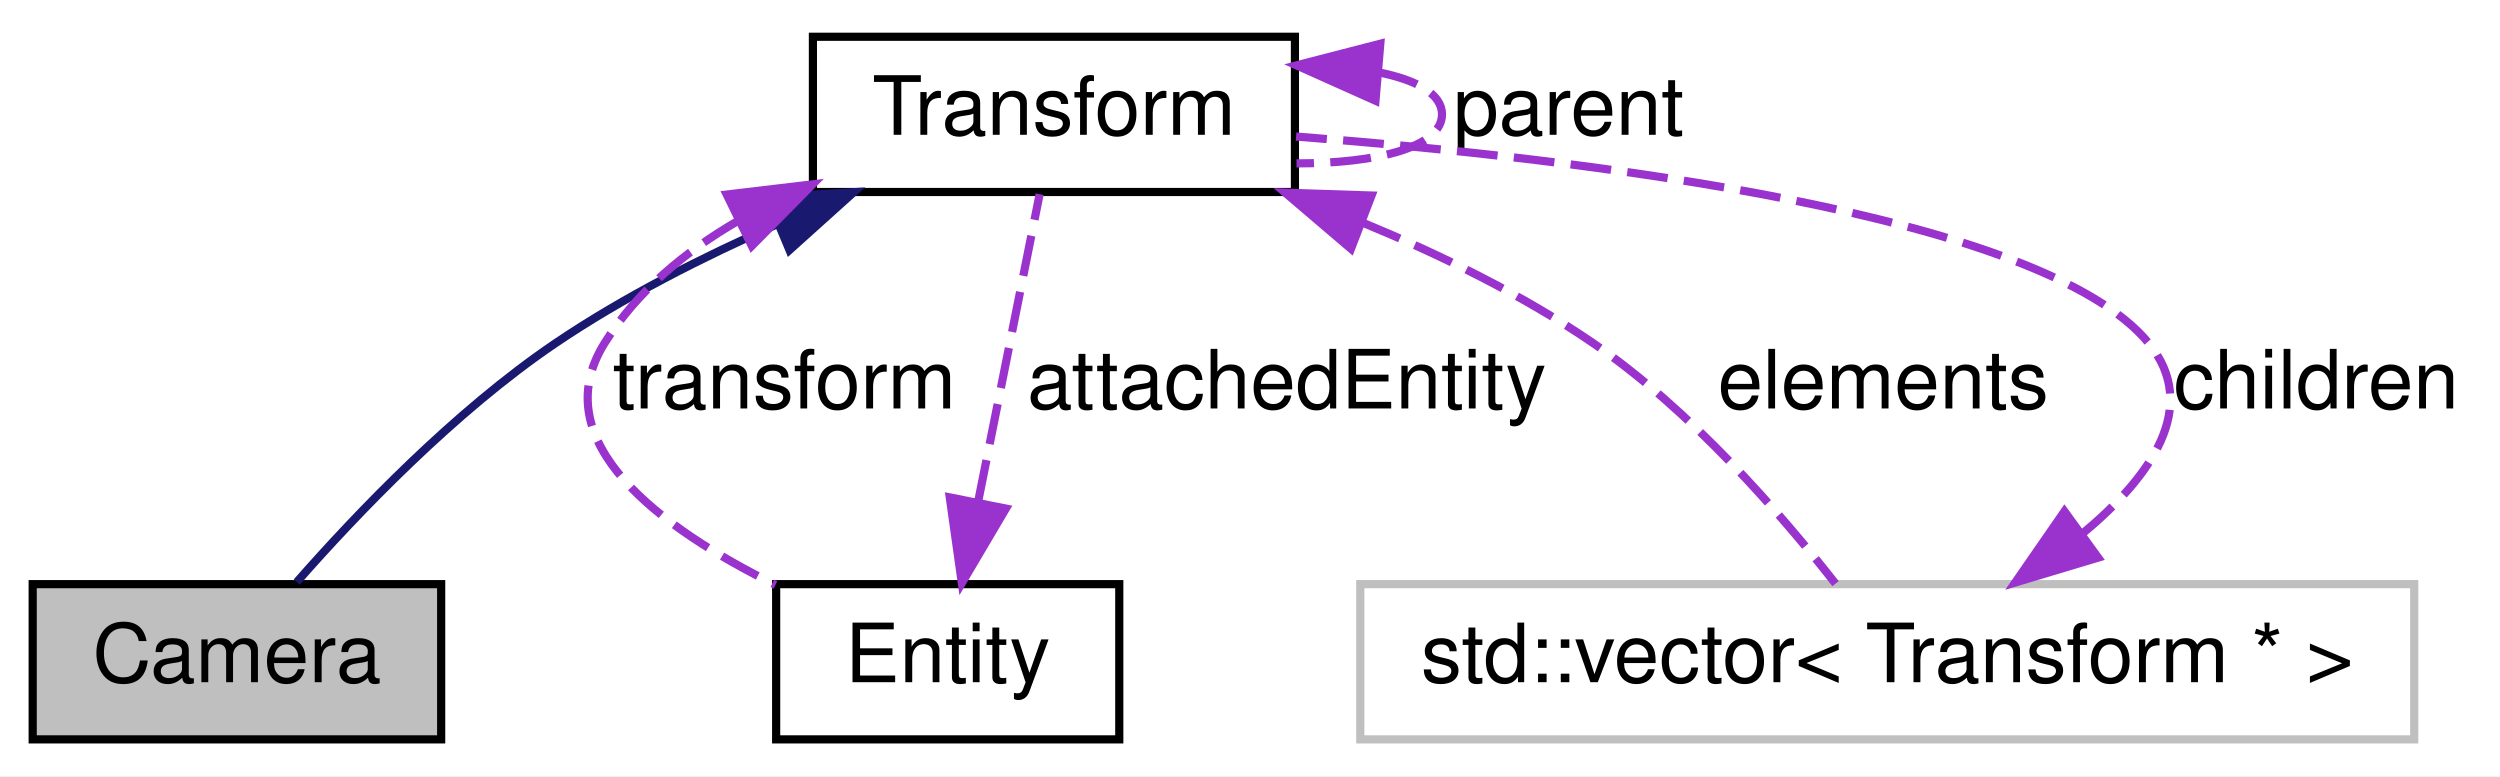
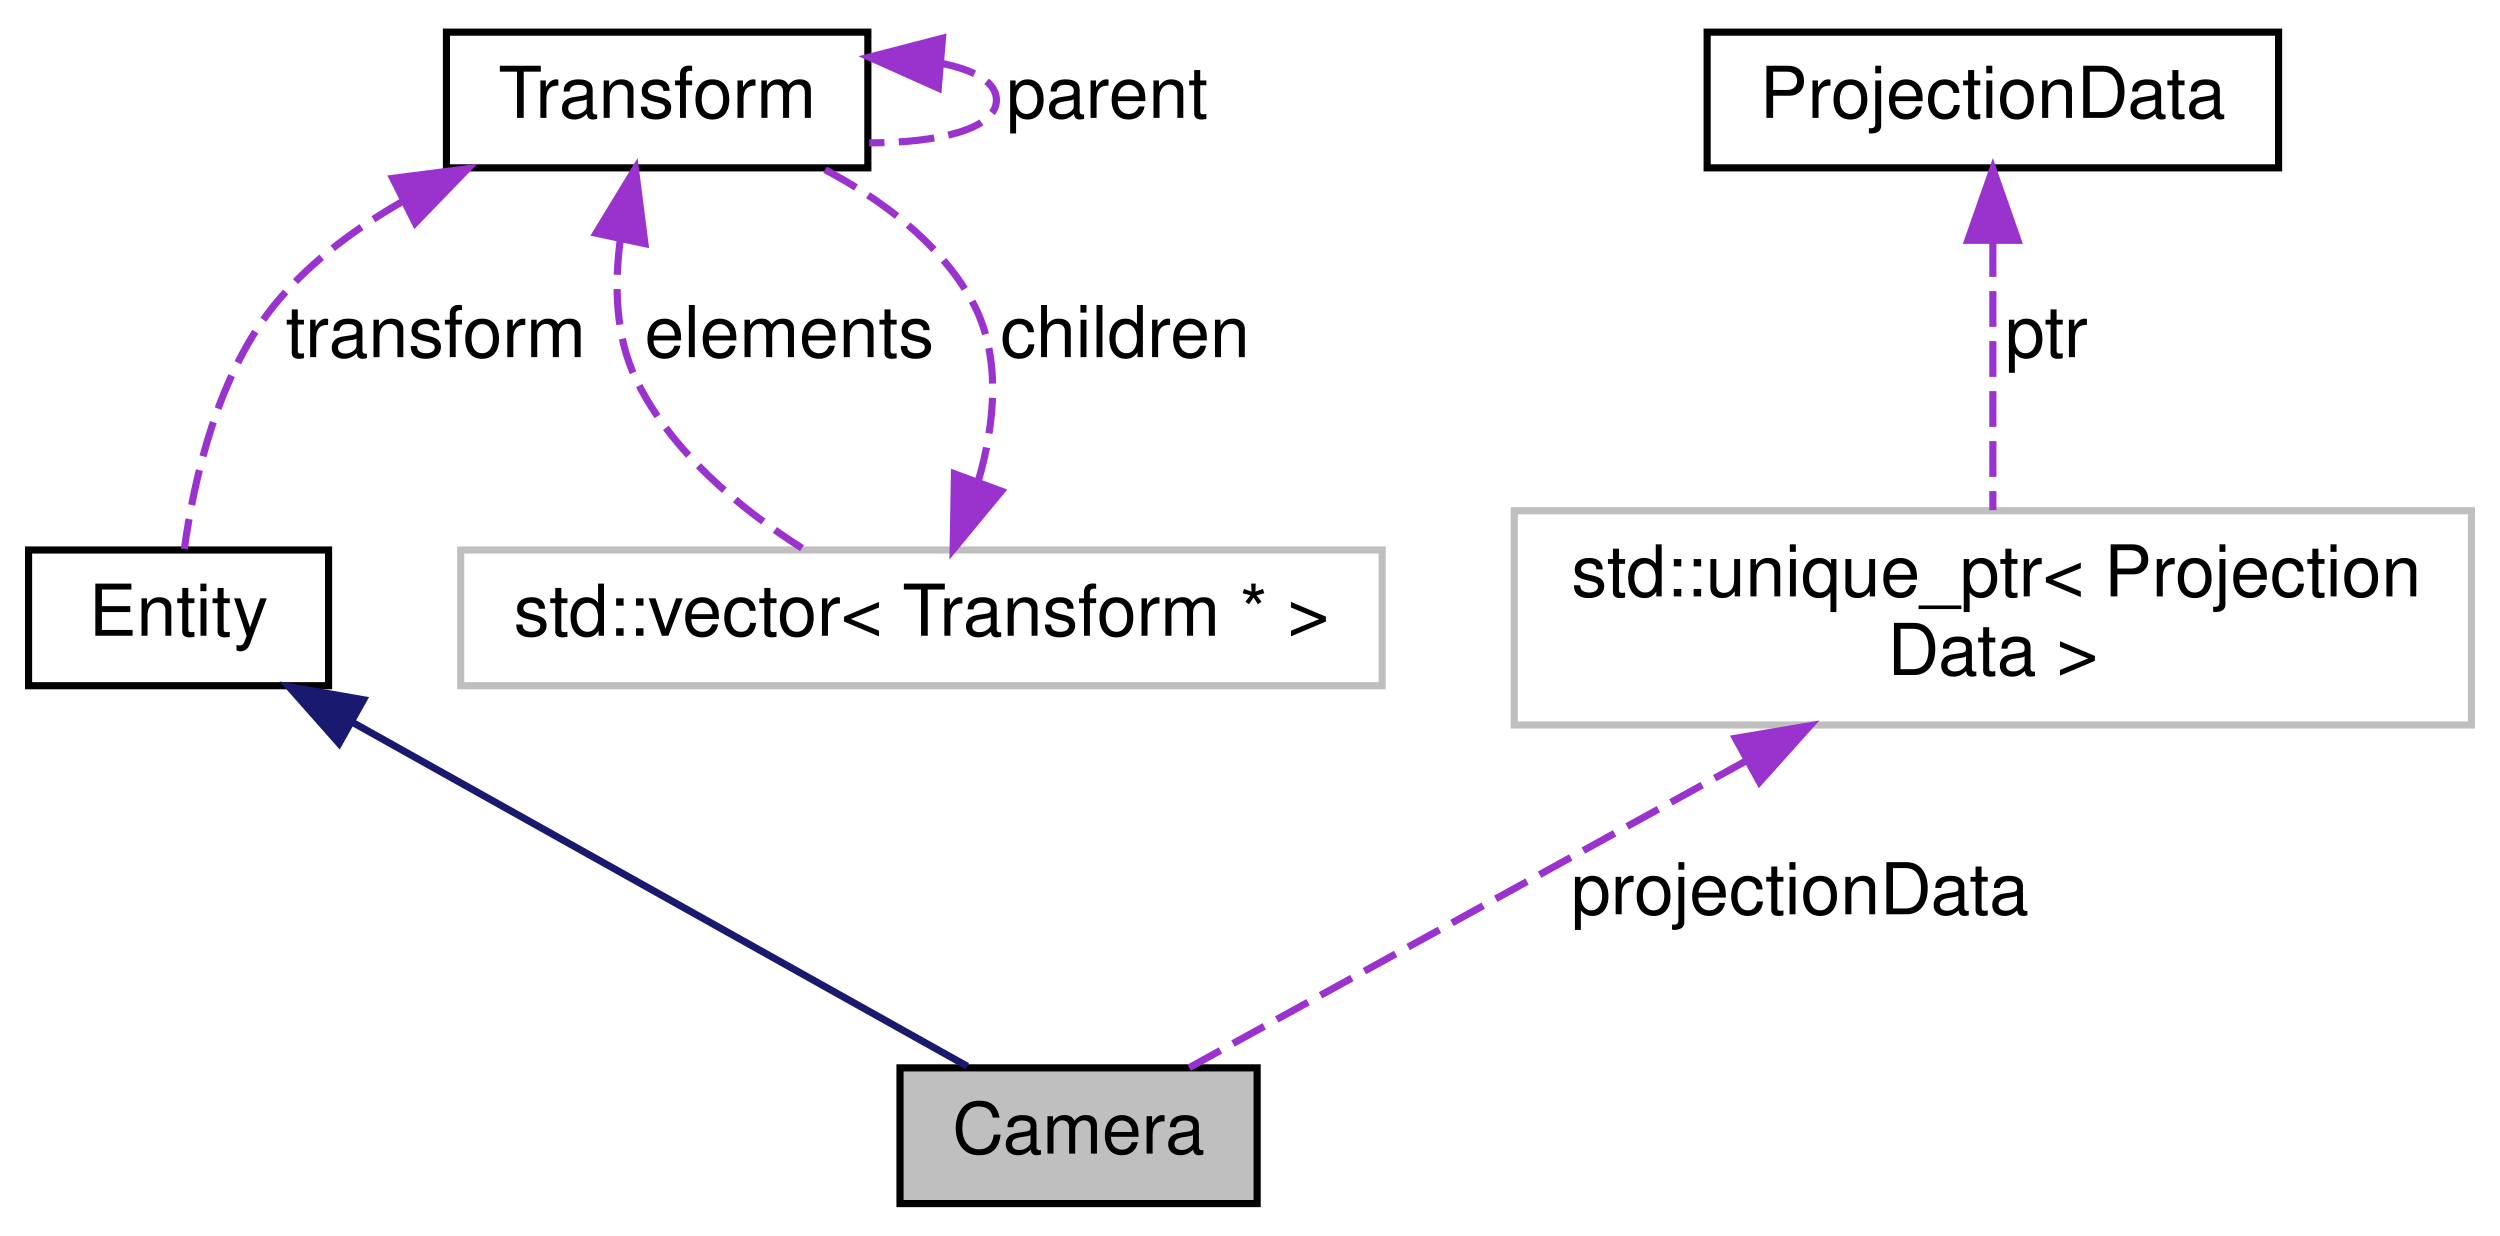
- <svg xmlns="http://www.w3.org/2000/svg" xmlns:xlink="http://www.w3.org/1999/xlink" width="306pt" height="95pt" viewBox="0.00 0.00 306.00 95.00">
-   <g id="graph0" class="graph" transform="scale(1 1) rotate(0) translate(4 91)">
-     <polygon fill="white" stroke="transparent" points="-4,4 -4,-91 302,-91 302,4 -4,4" />
+ <svg xmlns="http://www.w3.org/2000/svg" xmlns:xlink="http://www.w3.org/1999/xlink" width="350pt" height="173pt" viewBox="0.00 0.00 350.00 173.00">
+   <g id="graph0" class="graph" transform="scale(1 1) rotate(0) translate(4 169)">
+     <polygon fill="white" stroke="transparent" points="-4,4 -4,-169 346,-169 346,4 -4,4" />
    <g id="node1" class="node">
      <g id="a_node1">
        <a xlink:title=" ">
-           <polygon fill="#bfbfbf" stroke="black" points="0,-0.5 0,-19.5 50,-19.5 50,-0.5 0,-0.5" />
-           <text text-anchor="middle" x="25" y="-7.5" font-family="Helvetica,sans-Serif" font-size="10.00">Camera</text>
+           <polygon fill="#bfbfbf" stroke="black" points="122,-0.5 122,-19.5 172,-19.5 172,-0.5 122,-0.5" />
+           <text text-anchor="middle" x="147" y="-7.5" font-family="Helvetica,sans-Serif" font-size="10.00">Camera</text>
        </a>
      </g>
    </g>
    <g id="node2" class="node">
      <g id="a_node2">
-         <a xlink:href="class_transform.html" target="_top" xlink:title=" ">
-           <polygon fill="white" stroke="black" points="95.5,-67.5 95.5,-86.5 154.5,-86.5 154.5,-67.5 95.5,-67.5" />
-           <text text-anchor="middle" x="125" y="-74.5" font-family="Helvetica,sans-Serif" font-size="10.00">Transform</text>
+         <a xlink:href="class_entity.html" target="_top" xlink:title=" ">
+           <polygon fill="white" stroke="black" points="0,-73 0,-92 42,-92 42,-73 0,-73" />
+           <text text-anchor="middle" x="21" y="-80" font-family="Helvetica,sans-Serif" font-size="10.00">Entity</text>
        </a>
      </g>
    </g>
    <g id="edge1" class="edge">
-       <path fill="none" stroke="midnightblue" d="M91.21,-63.59C82.03,-59.55 72.33,-54.63 64,-49 51.63,-40.63 39.67,-28.12 32.33,-19.76" />
-       <polygon fill="midnightblue" stroke="midnightblue" points="89.93,-66.85 100.51,-67.48 92.63,-60.39 89.93,-66.85" />
-     </g>
-     <g id="edge6" class="edge">
-       <path fill="none" stroke="#9a32cd" stroke-dasharray="5,2" d="M164.67,-82.16C169.41,-81.22 172.5,-79.5 172.5,-77 172.5,-73 164.58,-71 154.69,-71" />
-       <polygon fill="#9a32cd" stroke="#9a32cd" points="164.36,-78.67 154.69,-83 164.95,-85.65 164.36,-78.67" />
-       <text text-anchor="middle" x="188" y="-74.5" font-family="Helvetica,sans-Serif" font-size="10.00"> parent</text>
+       <path fill="none" stroke="midnightblue" d="M45.46,-67.81C70.89,-53.59 109.91,-31.75 131.42,-19.72" />
+       <polygon fill="midnightblue" stroke="midnightblue" points="43.47,-64.92 36.45,-72.86 46.89,-71.03 43.47,-64.92" />
    </g>
    <g id="node3" class="node">
      <g id="a_node3">
-         <a xlink:href="class_entity.html" target="_top" xlink:title=" ">
-           <polygon fill="white" stroke="black" points="91,-0.5 91,-19.5 133,-19.5 133,-0.5 91,-0.5" />
-           <text text-anchor="middle" x="112" y="-7.5" font-family="Helvetica,sans-Serif" font-size="10.00">Entity</text>
+         <a xlink:href="class_transform.html" target="_top" xlink:title=" ">
+           <polygon fill="white" stroke="black" points="58.5,-145.5 58.5,-164.5 117.5,-164.5 117.5,-145.5 58.5,-145.5" />
+           <text text-anchor="middle" x="88" y="-152.5" font-family="Helvetica,sans-Serif" font-size="10.00">Transform</text>
        </a>
      </g>
    </g>
-     <g id="edge3" class="edge">
-       <path fill="none" stroke="#9a32cd" stroke-dasharray="5,2" d="M86.36,-63.98C79.86,-60.22 73.94,-55.33 70,-49 62.46,-36.9 76.94,-26.31 90.91,-19.41" />
-       <polygon fill="#9a32cd" stroke="#9a32cd" points="84.95,-67.19 95.47,-68.44 88.02,-60.9 84.95,-67.19" />
-       <text text-anchor="middle" x="92" y="-41" font-family="Helvetica,sans-Serif" font-size="10.00"> transform</text>
+     <g id="edge2" class="edge">
+       <path fill="none" stroke="#9a32cd" stroke-dasharray="5,2" d="M52.55,-140.9C46.04,-137.21 39.79,-132.62 35,-127 26.46,-116.97 23.11,-101.66 21.81,-92.13" />
+       <polygon fill="#9a32cd" stroke="#9a32cd" points="50.99,-144.03 61.5,-145.39 54.13,-137.78 50.99,-144.03" />
+       <text text-anchor="middle" x="57" y="-119" font-family="Helvetica,sans-Serif" font-size="10.00"> transform</text>
+     </g>
+     <g id="edge5" class="edge">
+       <path fill="none" stroke="#9a32cd" stroke-dasharray="5,2" d="M127.67,-160.16C132.41,-159.22 135.5,-157.5 135.5,-155 135.5,-151 127.58,-149 117.69,-149" />
+       <polygon fill="#9a32cd" stroke="#9a32cd" points="127.36,-156.67 117.69,-161 127.95,-163.65 127.36,-156.67" />
+       <text text-anchor="middle" x="151" y="-152.5" font-family="Helvetica,sans-Serif" font-size="10.00"> parent</text>
    </g>
    <g id="node4" class="node">
      <g id="a_node4">
        <a xlink:title=" ">
-           <polygon fill="white" stroke="#bfbfbf" points="162.5,-0.5 162.5,-19.5 291.5,-19.5 291.5,-0.5 162.5,-0.5" />
-           <text text-anchor="middle" x="227" y="-7.5" font-family="Helvetica,sans-Serif" font-size="10.00">std::vector&lt; Transform * &gt;</text>
+           <polygon fill="white" stroke="#bfbfbf" points="60.5,-73 60.5,-92 189.5,-92 189.5,-73 60.5,-73" />
+           <text text-anchor="middle" x="125" y="-80" font-family="Helvetica,sans-Serif" font-size="10.00">std::vector&lt; Transform * &gt;</text>
        </a>
      </g>
    </g>
-     <g id="edge5" class="edge">
-       <path fill="none" stroke="#9a32cd" stroke-dasharray="5,2" d="M162.73,-63.77C172.36,-59.8 182.42,-54.88 191,-49 203,-40.79 214.06,-28 220.67,-19.56" />
-       <polygon fill="#9a32cd" stroke="#9a32cd" points="161.36,-60.55 153.3,-67.42 163.88,-67.07 161.36,-60.55" />
-       <text text-anchor="middle" x="226.5" y="-41" font-family="Helvetica,sans-Serif" font-size="10.00"> elements</text>
+     <g id="edge4" class="edge">
+       <path fill="none" stroke="#9a32cd" stroke-dasharray="5,2" d="M82.85,-135.51C81.99,-129.07 82.16,-121.97 85,-116 89.85,-105.82 99.61,-97.79 108.28,-92.26" />
+       <polygon fill="#9a32cd" stroke="#9a32cd" points="79.45,-136.35 84.95,-145.4 86.29,-134.89 79.45,-136.35" />
+       <text text-anchor="middle" x="106.5" y="-119" font-family="Helvetica,sans-Serif" font-size="10.00"> elements</text>
    </g>
-     <g id="edge2" class="edge">
-       <path fill="none" stroke="#9a32cd" stroke-dasharray="5,2" d="M115.76,-29.78C118.22,-42.12 121.34,-57.68 123.25,-67.23" />
-       <polygon fill="#9a32cd" stroke="#9a32cd" points="119.12,-28.75 113.73,-19.63 112.25,-30.12 119.12,-28.75" />
-       <text text-anchor="middle" x="153.5" y="-41" font-family="Helvetica,sans-Serif" font-size="10.00"> attachedEntity</text>
+     <g id="edge3" class="edge">
+       <path fill="none" stroke="#9a32cd" stroke-dasharray="5,2" d="M132.92,-101.5C135.31,-109.71 136.31,-119.3 132,-127 127.45,-135.13 119.33,-141.12 111.3,-145.35" />
+       <polygon fill="#9a32cd" stroke="#9a32cd" points="136.19,-100.24 129.44,-92.07 129.62,-102.67 136.19,-100.24" />
+       <text text-anchor="middle" x="153.5" y="-119" font-family="Helvetica,sans-Serif" font-size="10.00"> children</text>
    </g>
-     <g id="edge4" class="edge">
-       <path fill="none" stroke="#9a32cd" stroke-dasharray="5,2" d="M250.85,-25.65C259.32,-32.68 265.36,-41.23 259,-49 246.07,-64.79 190.03,-71.55 154.64,-74.29" />
-       <polygon fill="#9a32cd" stroke="#9a32cd" points="252.81,-22.75 242.66,-19.7 248.69,-28.41 252.81,-22.75" />
-       <text text-anchor="middle" x="279.5" y="-41" font-family="Helvetica,sans-Serif" font-size="10.00"> children</text>
+     <g id="node5" class="node">
+       <g id="a_node5">
+         <a xlink:title=" ">
+           <polygon fill="white" stroke="#bfbfbf" points="208,-67.5 208,-97.5 342,-97.5 342,-67.5 208,-67.5" />
+           <text text-anchor="start" x="216" y="-85.5" font-family="Helvetica,sans-Serif" font-size="10.00">std::unique_ptr&lt; Projection</text>
+           <text text-anchor="middle" x="275" y="-74.5" font-family="Helvetica,sans-Serif" font-size="10.00">Data &gt;</text>
+         </a>
+       </g>
+     </g>
+     <g id="edge6" class="edge">
+       <path fill="none" stroke="#9a32cd" stroke-dasharray="5,2" d="M240.44,-62.47C215.03,-48.47 181.71,-30.12 162.49,-19.53" />
+       <polygon fill="#9a32cd" stroke="#9a32cd" points="238.96,-65.64 249.4,-67.4 242.33,-59.51 238.96,-65.64" />
+       <text text-anchor="middle" x="248" y="-41" font-family="Helvetica,sans-Serif" font-size="10.00"> projectionData</text>
+     </g>
+     <g id="node6" class="node">
+       <g id="a_node6">
+         <a xlink:href="class_projection_data.html" target="_top" xlink:title=" ">
+           <polygon fill="white" stroke="black" points="235,-145.5 235,-164.5 315,-164.5 315,-145.5 235,-145.5" />
+           <text text-anchor="middle" x="275" y="-152.5" font-family="Helvetica,sans-Serif" font-size="10.00">ProjectionData</text>
+         </a>
+       </g>
+     </g>
+     <g id="edge7" class="edge">
+       <path fill="none" stroke="#9a32cd" stroke-dasharray="5,2" d="M275,-135.24C275,-123.41 275,-108.38 275,-97.58" />
+       <polygon fill="#9a32cd" stroke="#9a32cd" points="271.5,-135.36 275,-145.36 278.5,-135.36 271.5,-135.36" />
+       <text text-anchor="middle" x="282.5" y="-119" font-family="Helvetica,sans-Serif" font-size="10.00"> ptr</text>
    </g>
  </g>
</svg>
